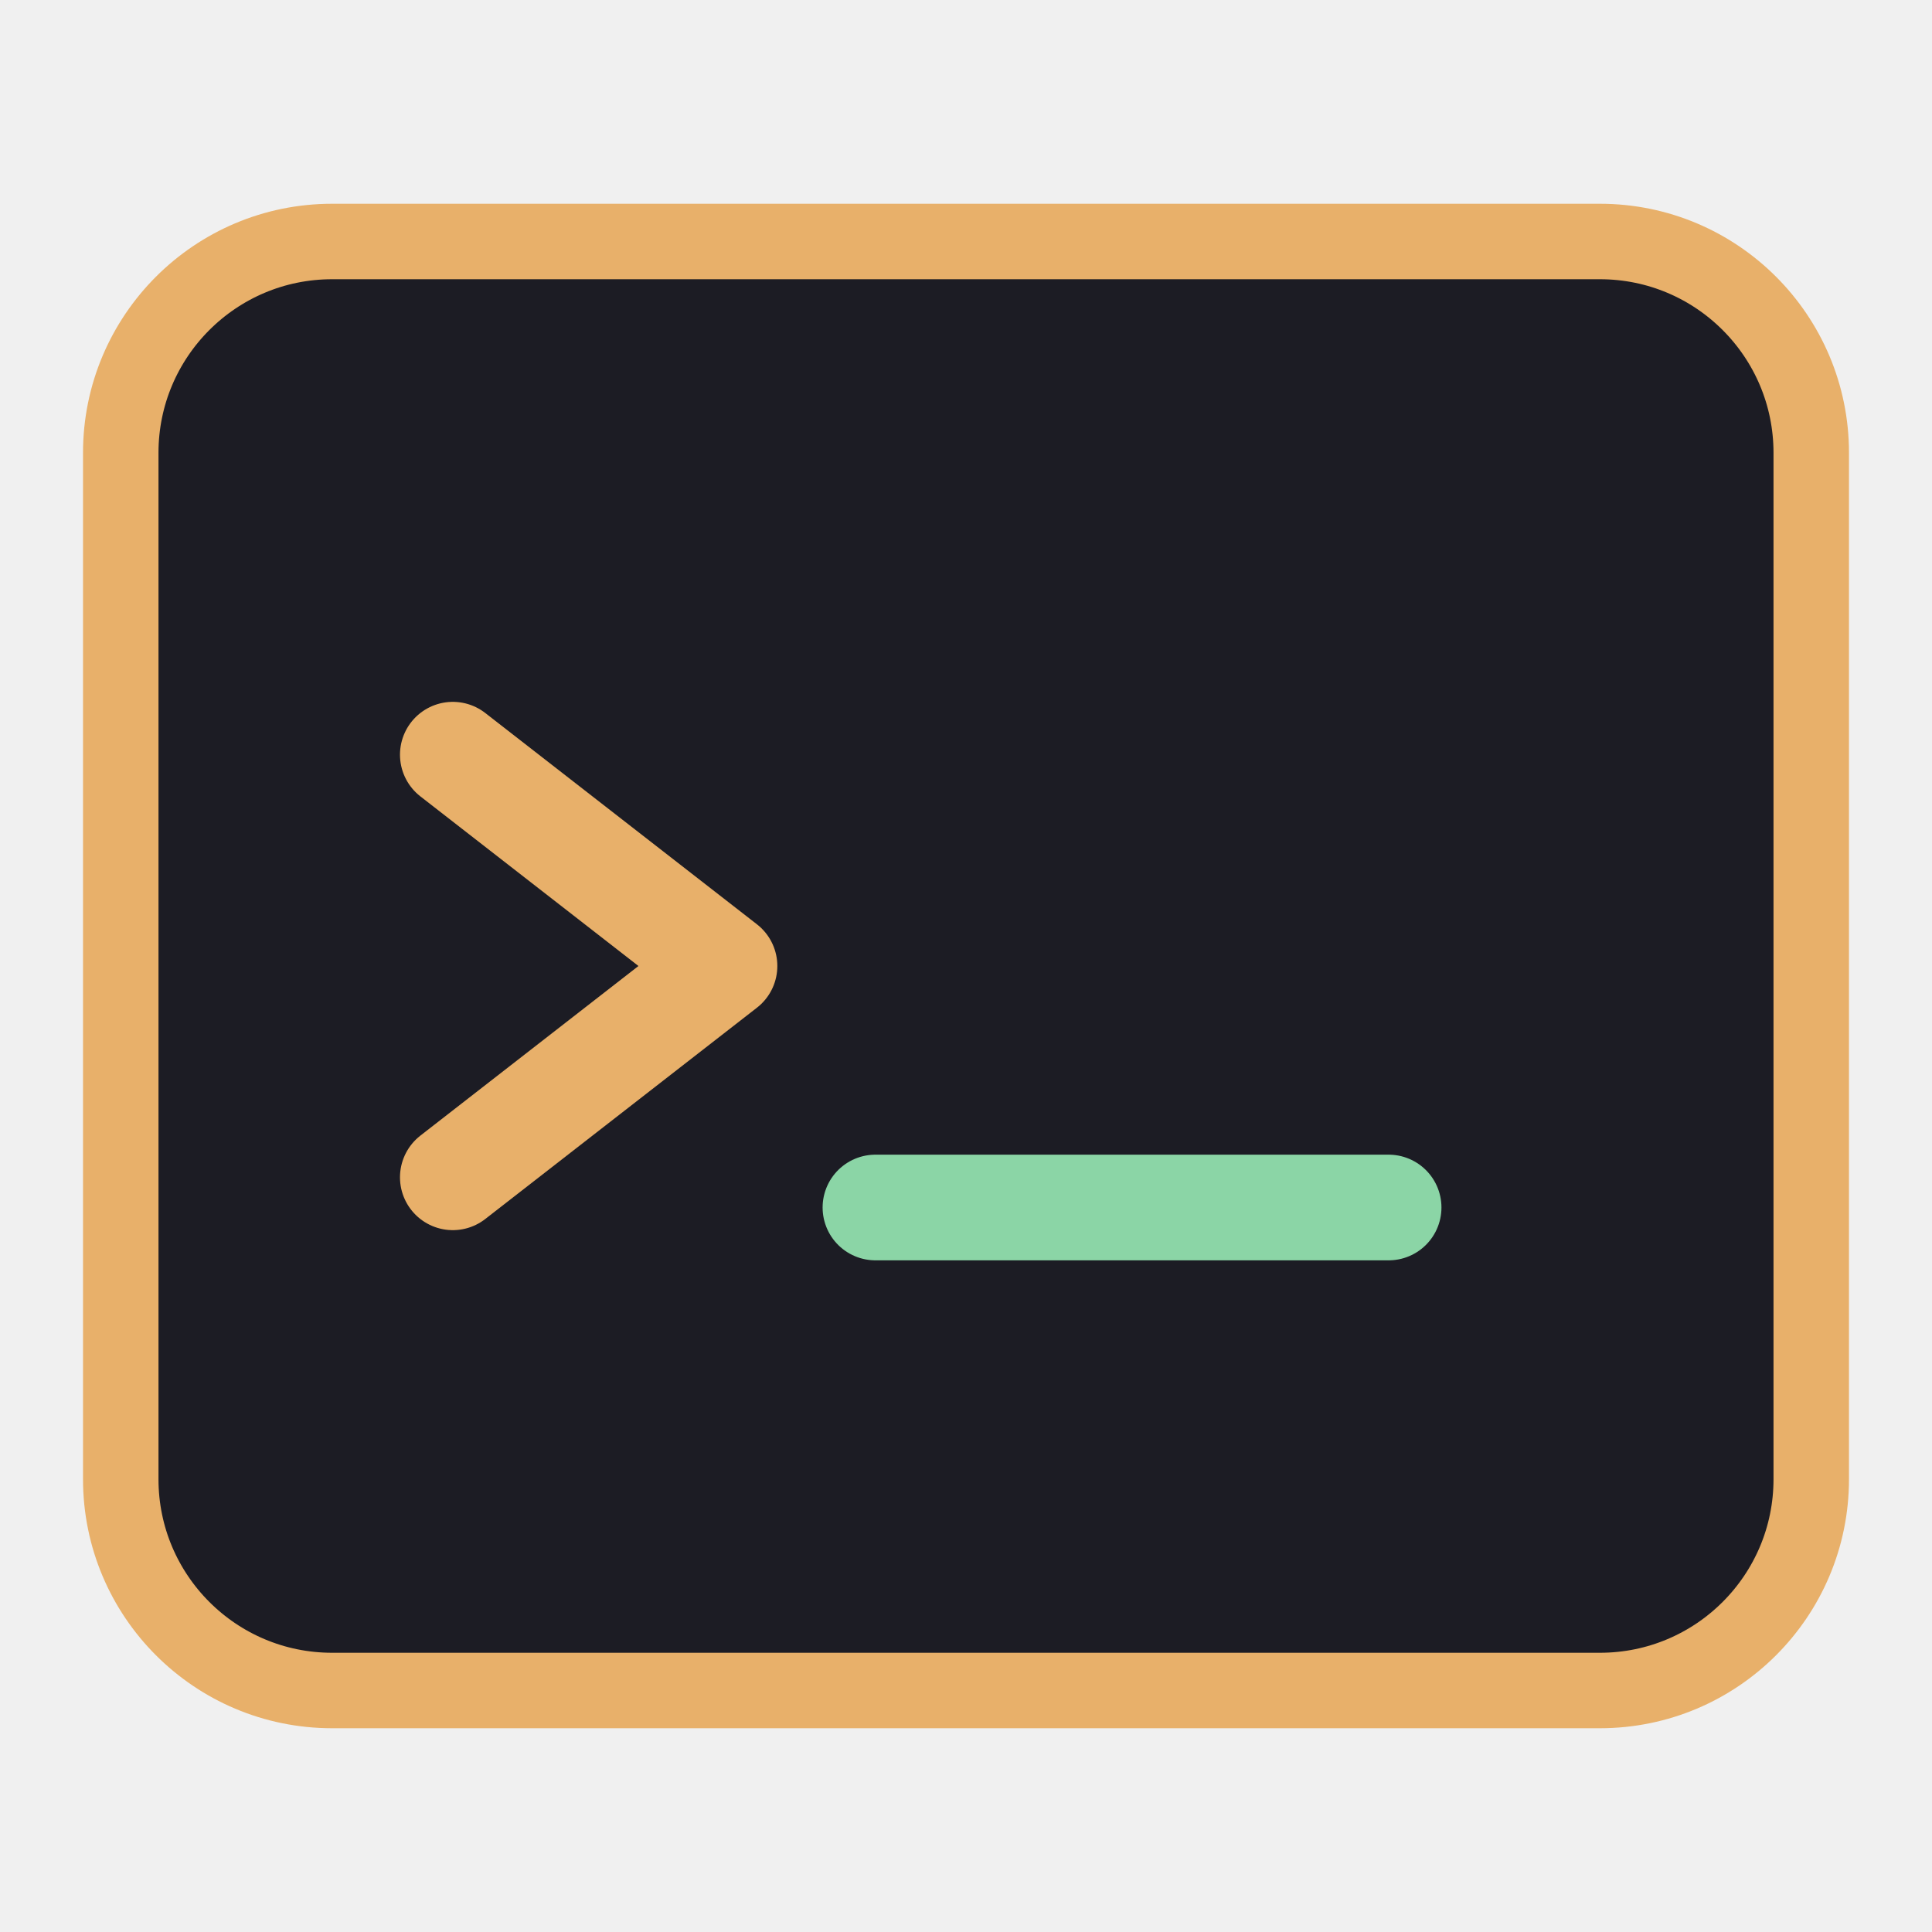
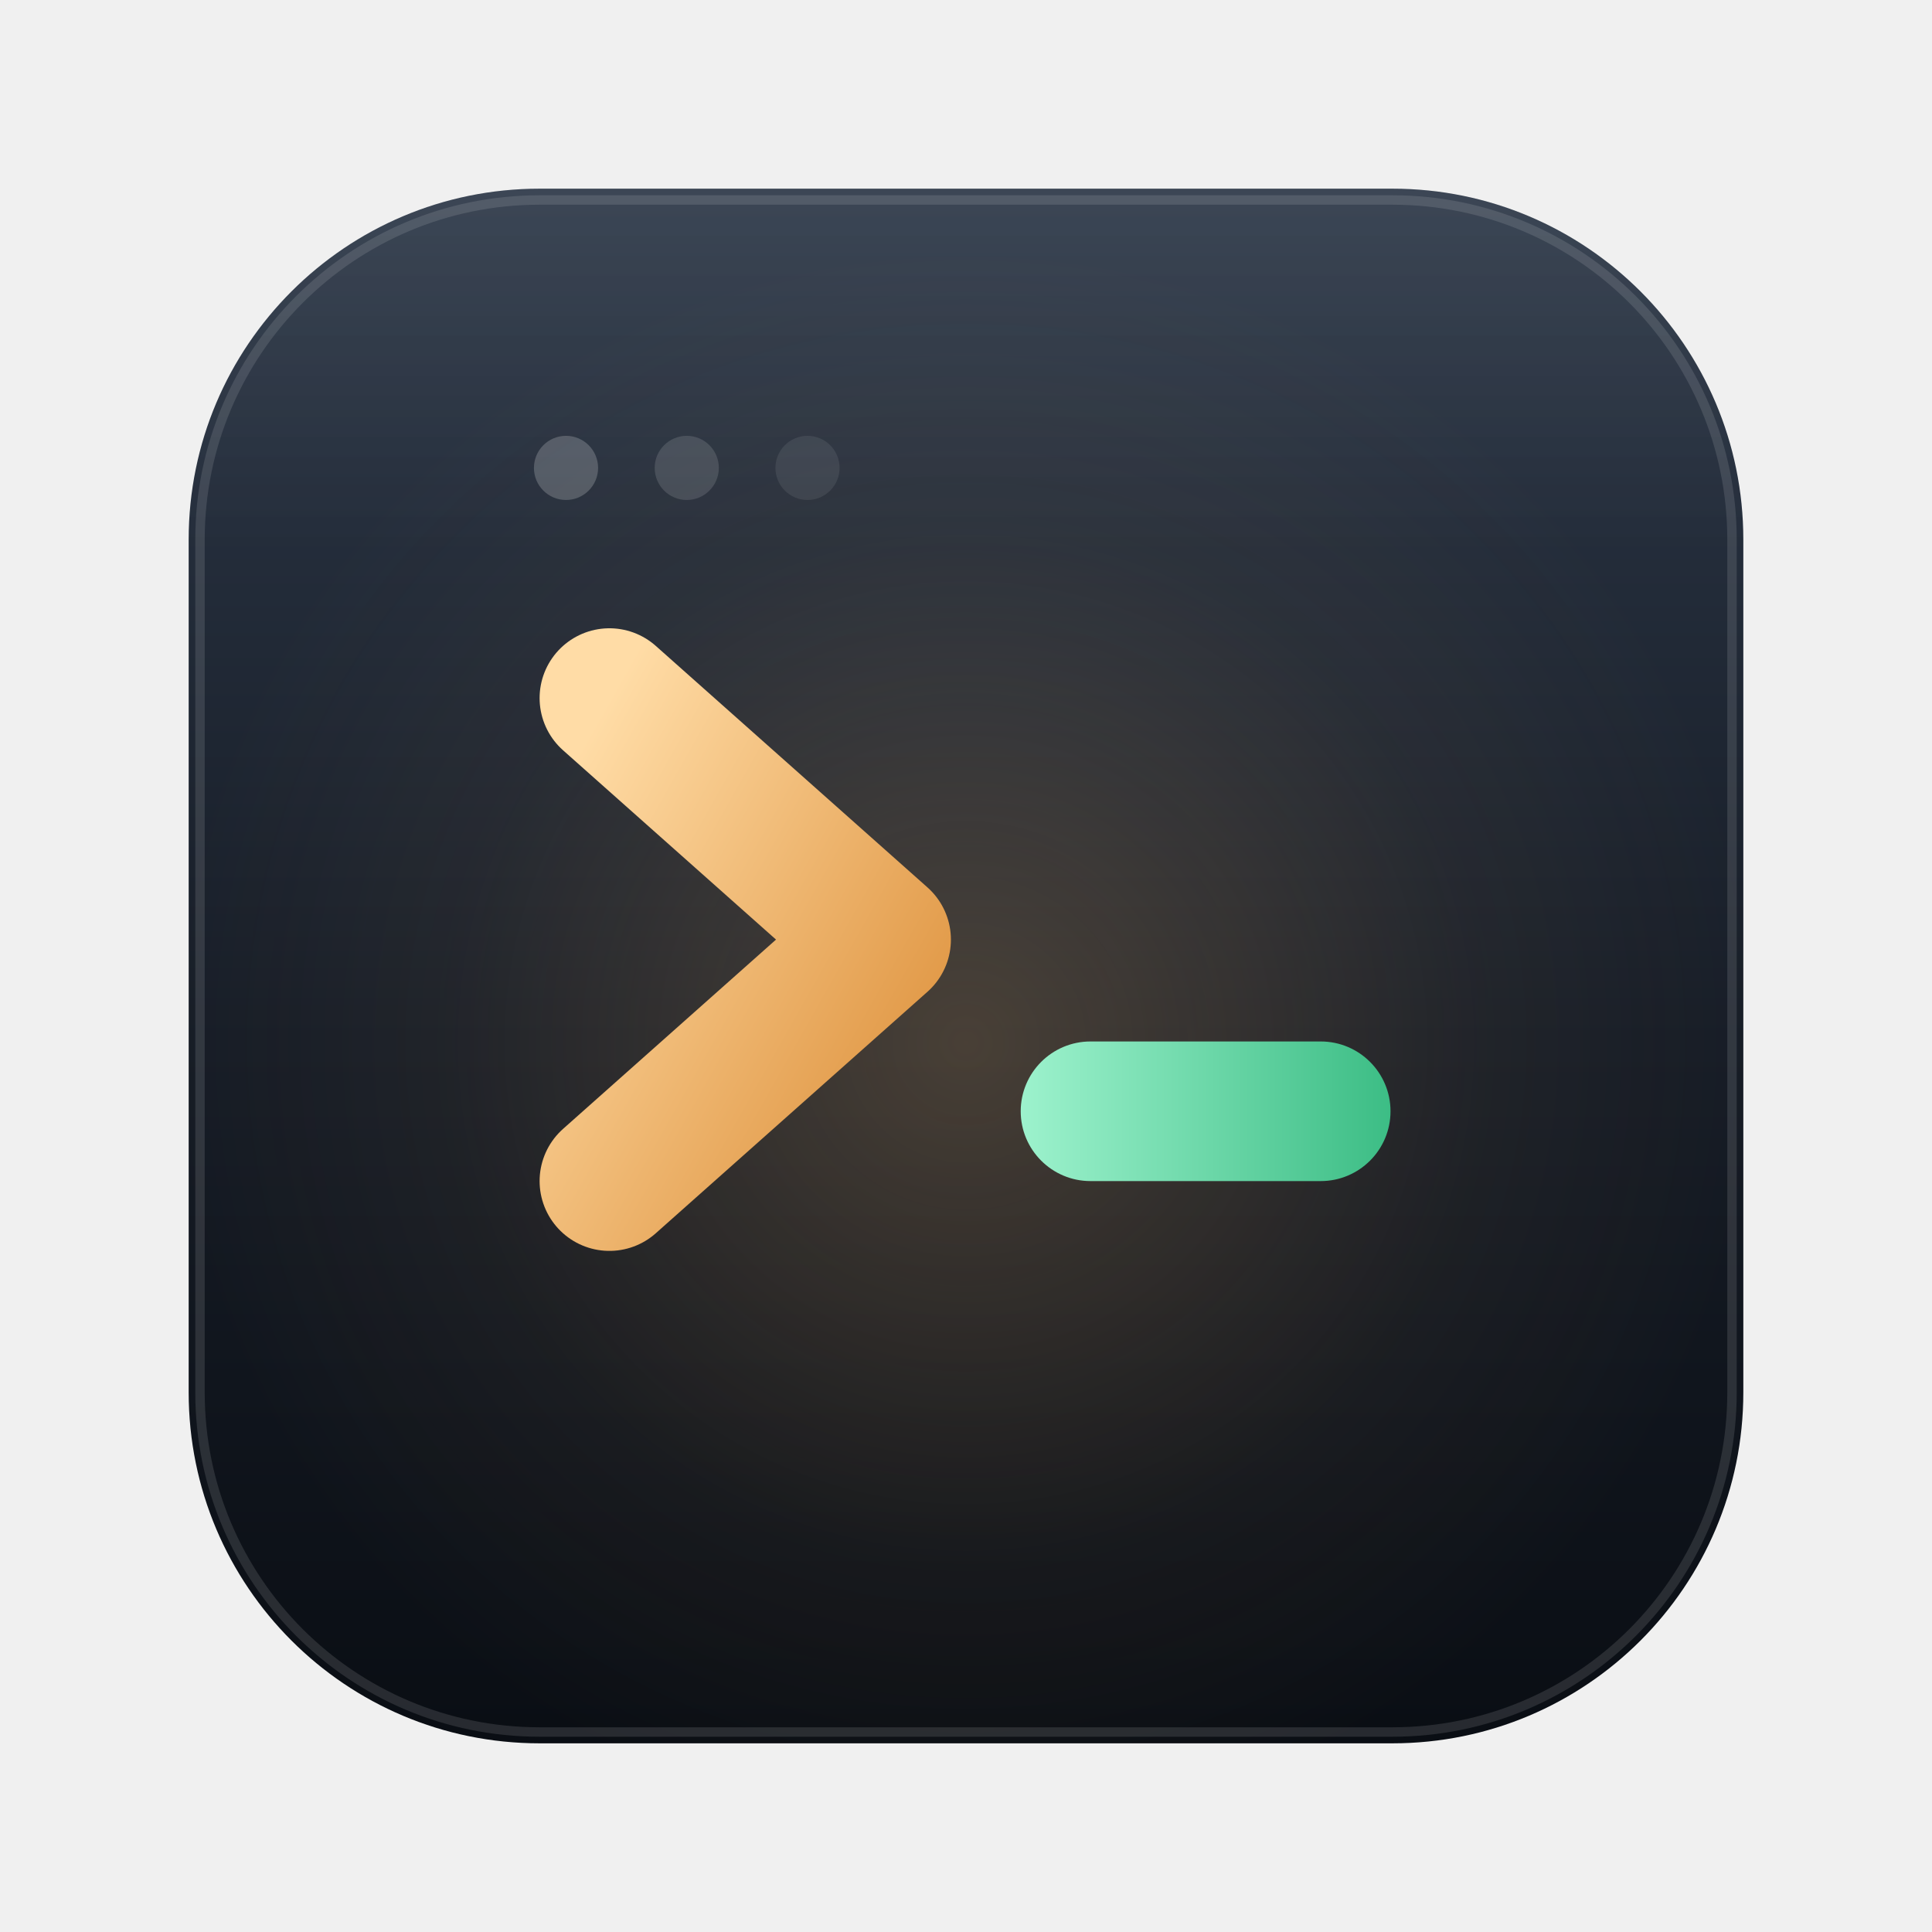
- <svg xmlns="http://www.w3.org/2000/svg" width="128" height="128" viewBox="0 0 128 128">
-   <rect x="8" y="16" width="112" height="96" rx="14" fill="#1c1c24" />
-   <rect x="8" y="16" width="112" height="96" rx="14" fill="none" stroke="#e8b06a" stroke-width="5" />
-   <path d="M30 50 L48 64 L30 78" fill="none" stroke="#e8b06a" stroke-width="7" stroke-linecap="round" stroke-linejoin="round" />
-   <path d="M58 80 H92" fill="none" stroke="#8bd5a6" stroke-width="7" stroke-linecap="round" />
+ <svg xmlns="http://www.w3.org/2000/svg" width="1024" height="1024" viewBox="0 0 1024 1024" role="img" aria-label="Berth">
+   <defs>
+     <linearGradient id="body" x1="0" y1="0" x2="0" y2="1">
+       <stop offset="0" stop-color="#2d3848" />
+       <stop offset="0.55" stop-color="#161c26" />
+       <stop offset="1" stop-color="#0a0e14" />
+     </linearGradient>
+     <linearGradient id="bar" x1="0" y1="0" x2="0" y2="1">
+       <stop offset="0" stop-color="#ffffff" stop-opacity="0.07" />
+       <stop offset="1" stop-color="#ffffff" stop-opacity="0" />
+     </linearGradient>
+     <radialGradient id="glow" cx="0.5" cy="0.55" r="0.52">
+       <stop offset="0" stop-color="#e8b06a" stop-opacity="0.24" />
+       <stop offset="0.65" stop-color="#e8b06a" stop-opacity="0.05" />
+       <stop offset="1" stop-color="#e8b06a" stop-opacity="0" />
+     </radialGradient>
+     <linearGradient id="prompt" x1="0" y1="0" x2="1" y2="1">
+       <stop offset="0" stop-color="#ffdca6" />
+       <stop offset="1" stop-color="#df9440" />
+     </linearGradient>
+     <linearGradient id="cursor" x1="0" y1="0" x2="1" y2="0">
+       <stop offset="0" stop-color="#9df2cd" />
+       <stop offset="1" stop-color="#3cbd85" />
+     </linearGradient>
+     <clipPath id="bodyClip">
+       <rect x="100" y="100" width="824" height="824" rx="186" />
+     </clipPath>
+   </defs>
+   <rect x="100" y="100" width="824" height="824" rx="186" fill="url(#body)" />
+   <g clip-path="url(#bodyClip)">
+     <rect x="100" y="100" width="824" height="824" fill="url(#glow)" />
+     <rect x="100" y="100" width="824" height="190" fill="url(#bar)" />
+   </g>
+   <rect x="106" y="106" width="812" height="812" rx="180" fill="none" stroke="#ffffff" stroke-opacity="0.12" stroke-width="5" />
+   <g fill="#ffffff">
+     <circle cx="300" cy="248" r="17" opacity="0.20" />
+     <circle cx="364" cy="248" r="17" opacity="0.13" />
+     <circle cx="428" cy="248" r="17" opacity="0.08" />
+   </g>
+   <path d="M 323 370 L 467 498 L 323 626" fill="none" stroke="url(#prompt)" stroke-width="74" stroke-linecap="round" stroke-linejoin="round" />
+   <rect x="541" y="552" width="196" height="74" rx="37" fill="url(#cursor)" />
</svg>
